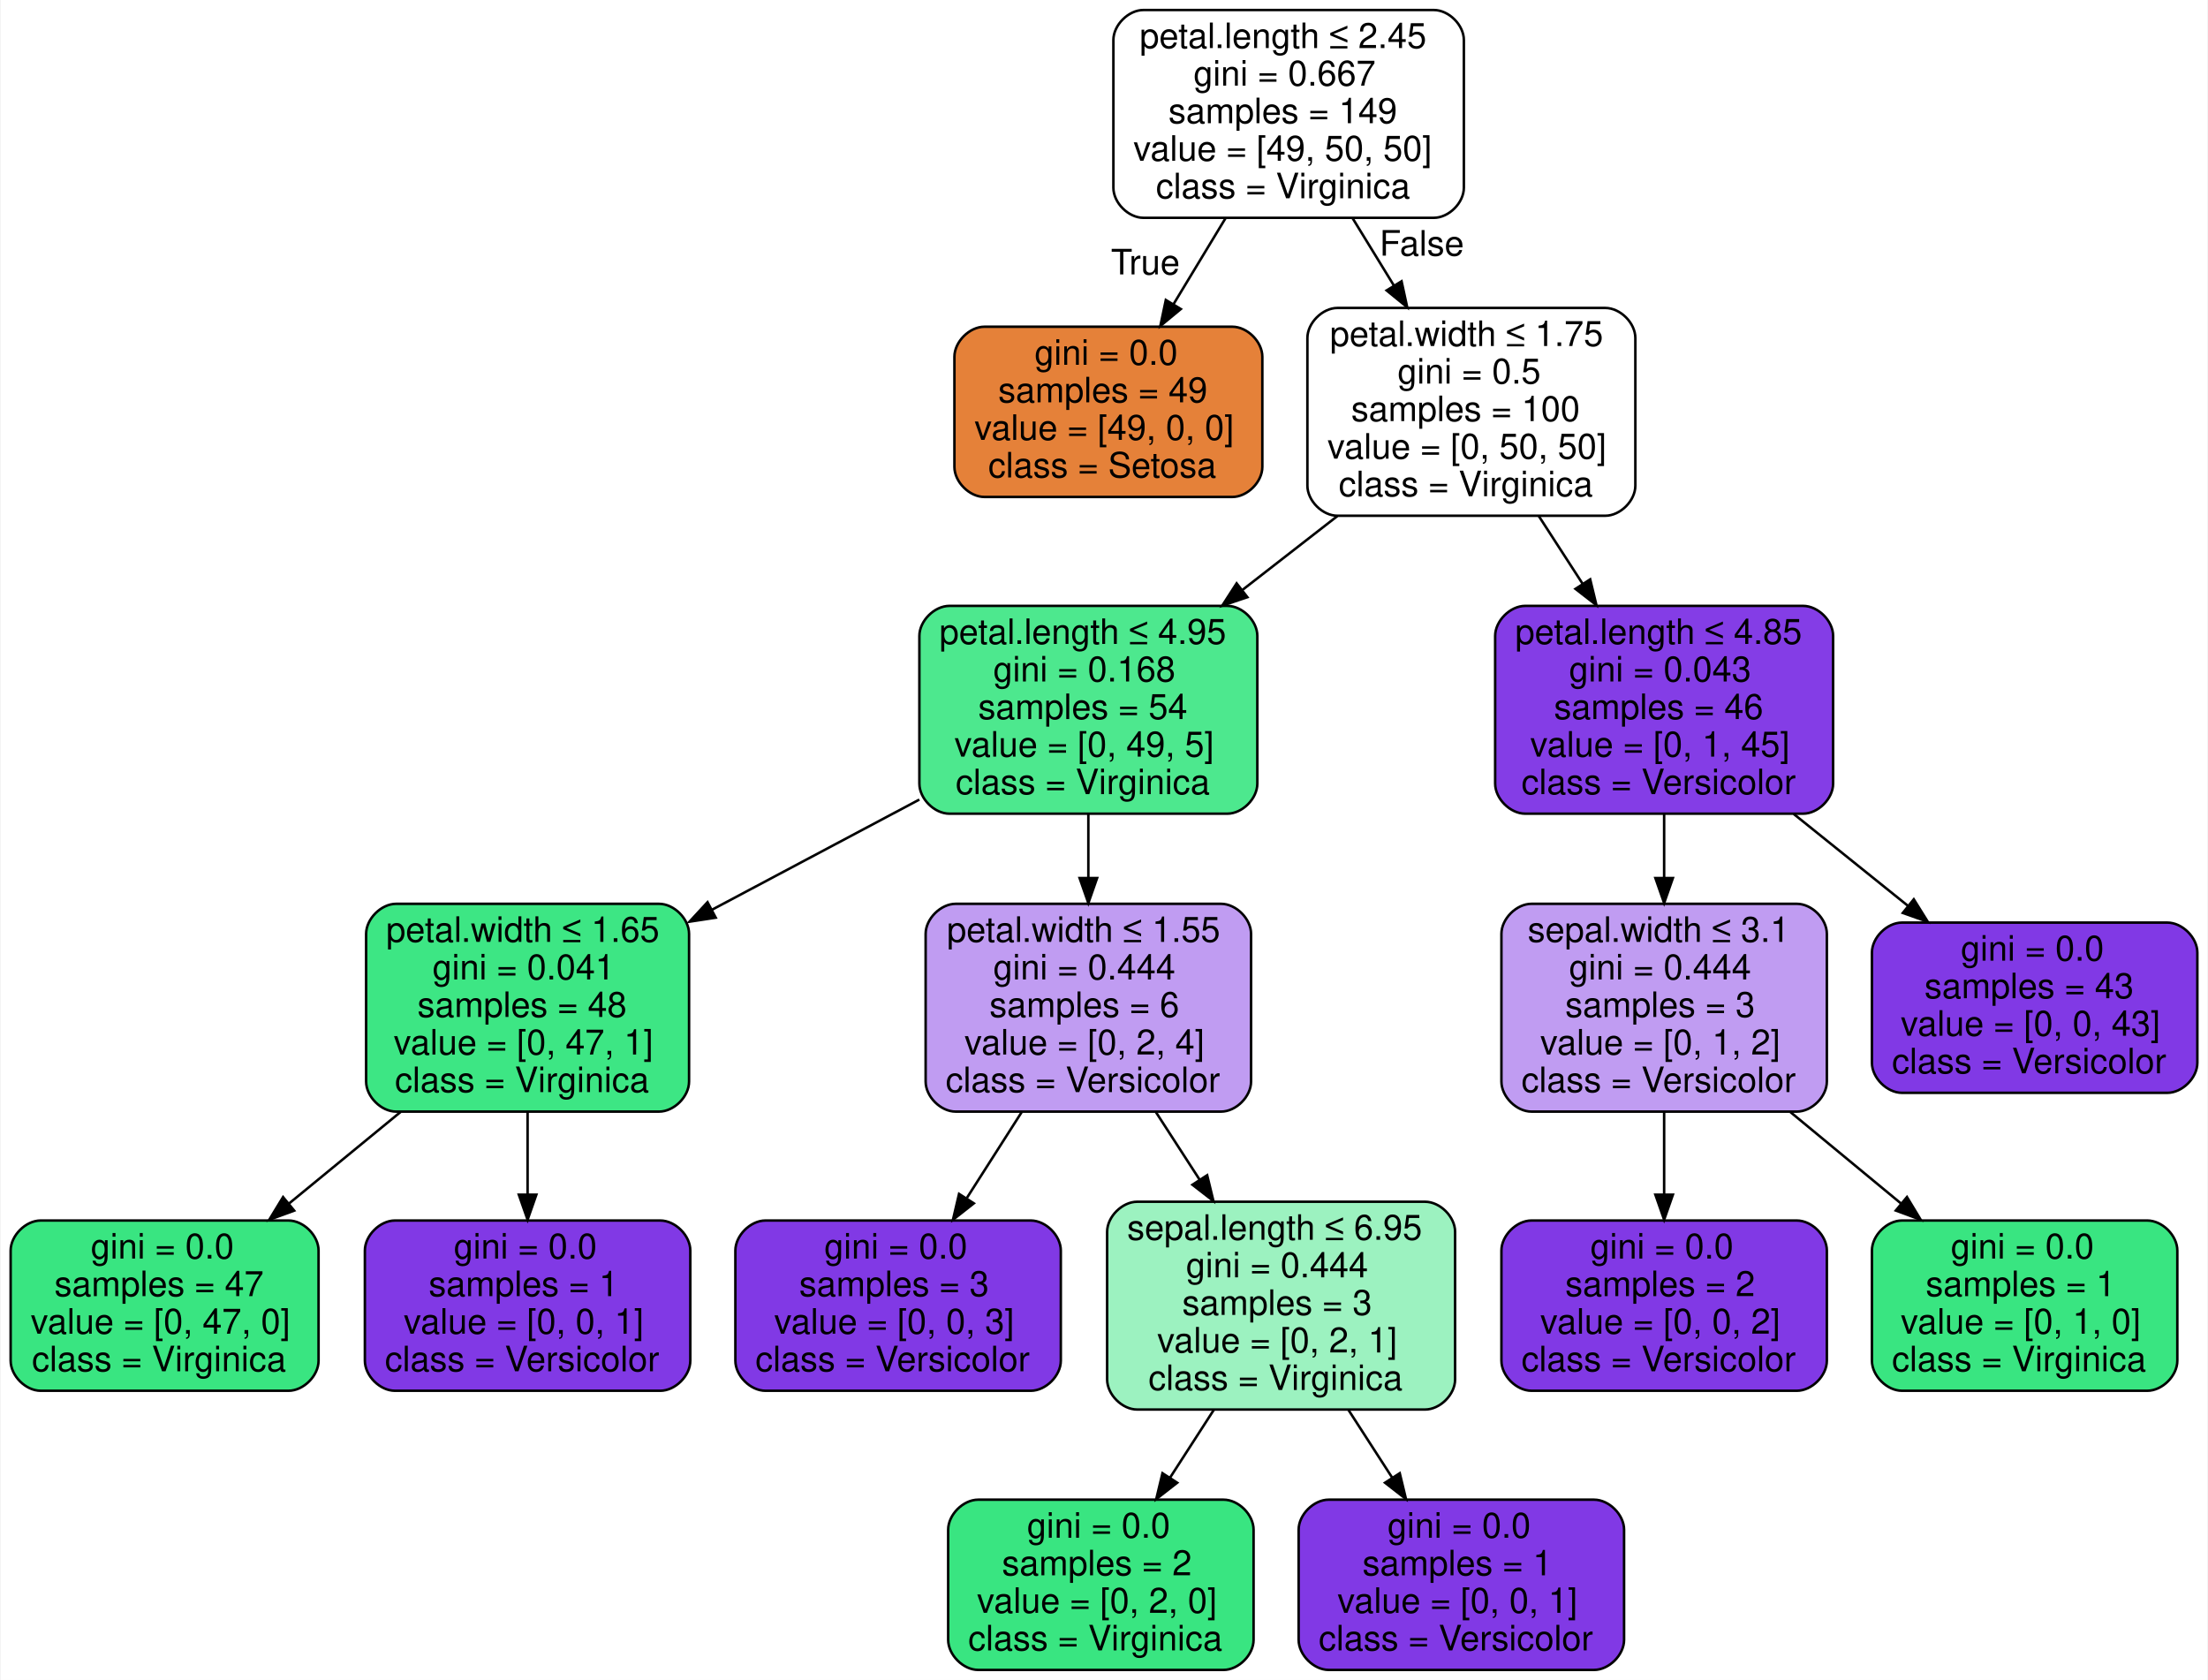
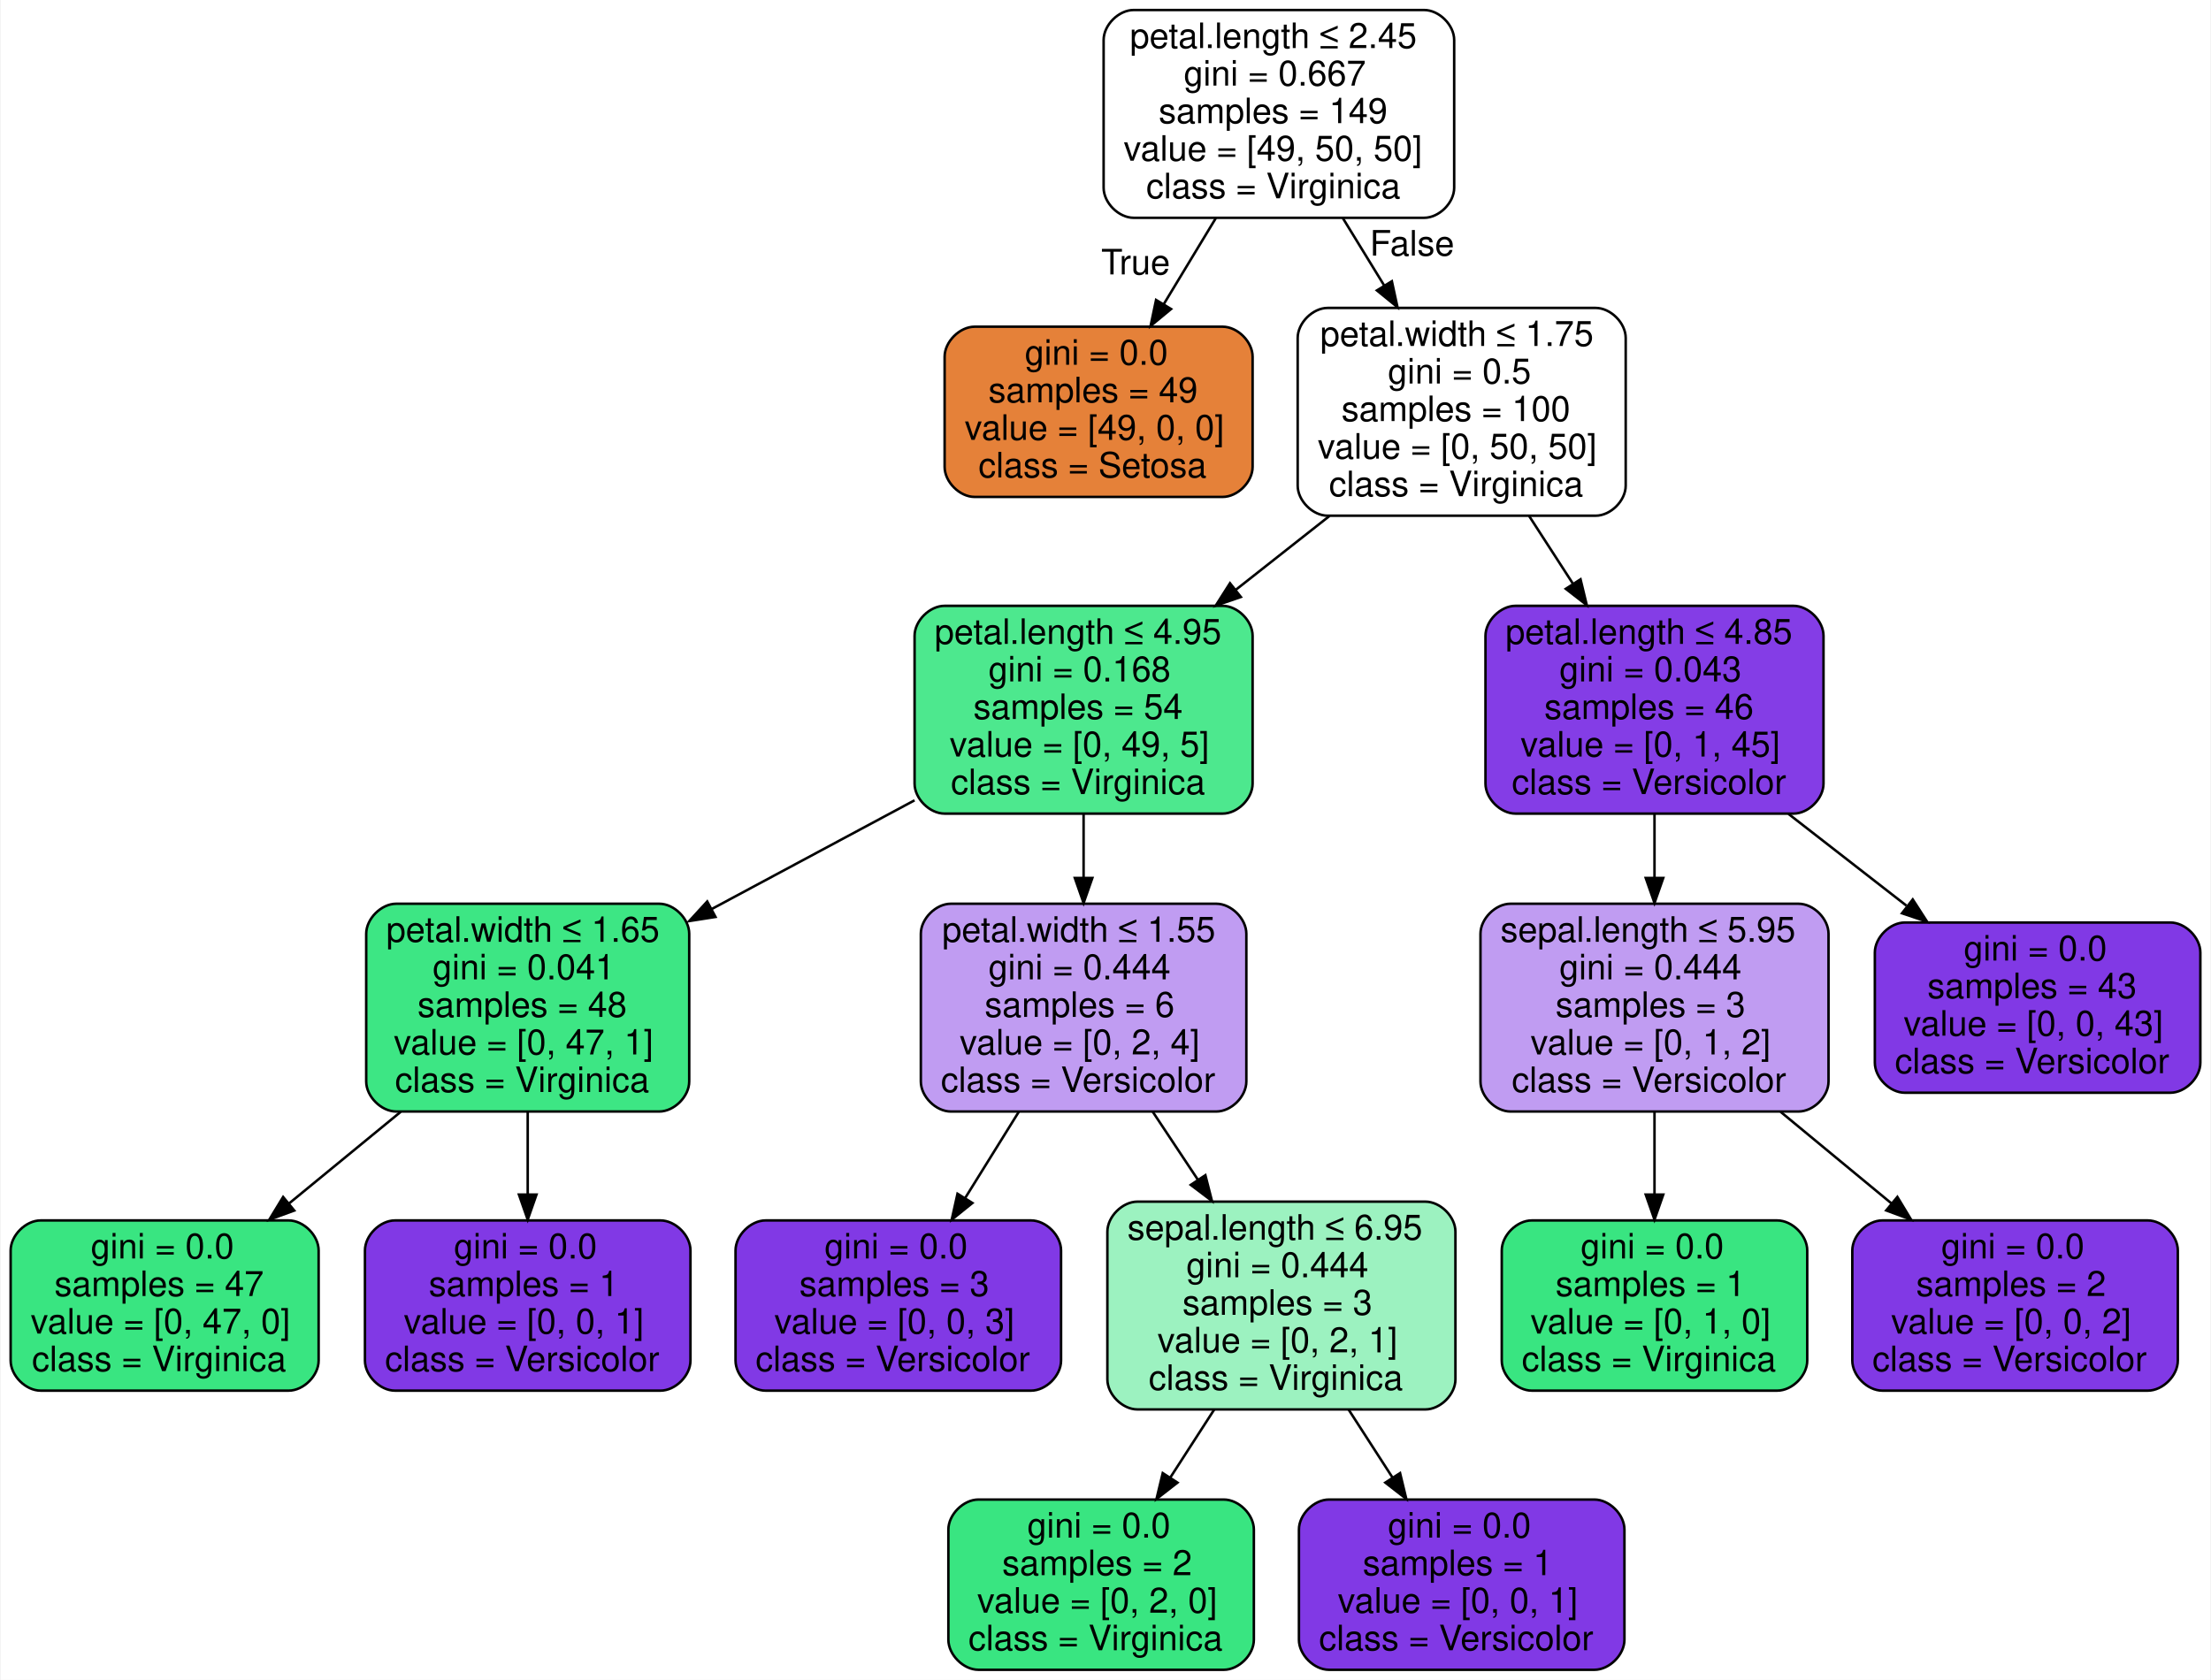
- <svg xmlns="http://www.w3.org/2000/svg" width="882pt" height="671pt" viewBox="0.00 0.00 881.50 671.00">
+ <svg xmlns="http://www.w3.org/2000/svg" width="883pt" height="671pt" viewBox="0.00 0.00 882.50 671.00">
  <g id="graph0" class="graph" transform="scale(1 1) rotate(0) translate(4 667)">
-     <polygon fill="#ffffff" stroke="transparent" points="-4,4 -4,-667 877.5,-667 877.5,4 -4,4" />
+     <polygon fill="#ffffff" stroke="transparent" points="-4,4 -4,-667 878.5,-667 878.5,4 -4,4" />
    <g id="node1" class="node">
-       <path fill="#ffffff" stroke="#000000" d="M568.5,-663C568.5,-663 452.5,-663 452.5,-663 446.5,-663 440.5,-657 440.5,-651 440.5,-651 440.5,-592 440.5,-592 440.5,-586 446.5,-580 452.5,-580 452.5,-580 568.5,-580 568.5,-580 574.5,-580 580.5,-586 580.5,-592 580.5,-592 580.5,-651 580.5,-651 580.5,-657 574.5,-663 568.5,-663" />
-       <text text-anchor="start" x="451" y="-647.8" font-family="Helvetica,sans-Serif" font-size="14.00" fill="#000000">petal.length ≤ 2.45</text>
-       <text text-anchor="start" x="472.5" y="-632.8" font-family="Helvetica,sans-Serif" font-size="14.00" fill="#000000">gini = 0.667</text>
-       <text text-anchor="start" x="462.5" y="-617.8" font-family="Helvetica,sans-Serif" font-size="14.00" fill="#000000">samples = 149</text>
-       <text text-anchor="start" x="448.5" y="-602.8" font-family="Helvetica,sans-Serif" font-size="14.00" fill="#000000">value = [49, 50, 50]</text>
-       <text text-anchor="start" x="457.5" y="-587.8" font-family="Helvetica,sans-Serif" font-size="14.00" fill="#000000">class = Virginica</text>
+       <path fill="#ffffff" stroke="#000000" d="M564.5,-663C564.5,-663 448.5,-663 448.5,-663 442.5,-663 436.5,-657 436.5,-651 436.5,-651 436.5,-592 436.5,-592 436.5,-586 442.5,-580 448.5,-580 448.5,-580 564.5,-580 564.5,-580 570.5,-580 576.5,-586 576.5,-592 576.5,-592 576.5,-651 576.5,-651 576.5,-657 570.5,-663 564.5,-663" />
+       <text text-anchor="start" x="447" y="-647.8" font-family="Helvetica,sans-Serif" font-size="14.00" fill="#000000">petal.length ≤ 2.45</text>
+       <text text-anchor="start" x="468.5" y="-632.8" font-family="Helvetica,sans-Serif" font-size="14.00" fill="#000000">gini = 0.667</text>
+       <text text-anchor="start" x="458.5" y="-617.8" font-family="Helvetica,sans-Serif" font-size="14.00" fill="#000000">samples = 149</text>
+       <text text-anchor="start" x="444.5" y="-602.8" font-family="Helvetica,sans-Serif" font-size="14.00" fill="#000000">value = [49, 50, 50]</text>
+       <text text-anchor="start" x="453.5" y="-587.8" font-family="Helvetica,sans-Serif" font-size="14.00" fill="#000000">class = Virginica</text>
    </g>
    <g id="node2" class="node">
-       <path fill="#e58139" stroke="#000000" d="M488,-536.5C488,-536.5 389,-536.5 389,-536.5 383,-536.5 377,-530.5 377,-524.5 377,-524.5 377,-480.5 377,-480.5 377,-474.5 383,-468.5 389,-468.5 389,-468.5 488,-468.5 488,-468.5 494,-468.5 500,-474.5 500,-480.5 500,-480.5 500,-524.5 500,-524.5 500,-530.5 494,-536.5 488,-536.5" />
-       <text text-anchor="start" x="409" y="-521.3" font-family="Helvetica,sans-Serif" font-size="14.00" fill="#000000">gini = 0.0</text>
-       <text text-anchor="start" x="394.5" y="-506.3" font-family="Helvetica,sans-Serif" font-size="14.00" fill="#000000">samples = 49</text>
-       <text text-anchor="start" x="385" y="-491.3" font-family="Helvetica,sans-Serif" font-size="14.00" fill="#000000">value = [49, 0, 0]</text>
-       <text text-anchor="start" x="390.5" y="-476.3" font-family="Helvetica,sans-Serif" font-size="14.00" fill="#000000">class = Setosa</text>
+       <path fill="#e58139" stroke="#000000" d="M484,-536.5C484,-536.5 385,-536.5 385,-536.5 379,-536.5 373,-530.5 373,-524.5 373,-524.5 373,-480.5 373,-480.5 373,-474.5 379,-468.5 385,-468.5 385,-468.5 484,-468.5 484,-468.5 490,-468.5 496,-474.5 496,-480.5 496,-480.5 496,-524.5 496,-524.5 496,-530.5 490,-536.5 484,-536.5" />
+       <text text-anchor="start" x="405" y="-521.3" font-family="Helvetica,sans-Serif" font-size="14.00" fill="#000000">gini = 0.0</text>
+       <text text-anchor="start" x="390.5" y="-506.3" font-family="Helvetica,sans-Serif" font-size="14.00" fill="#000000">samples = 49</text>
+       <text text-anchor="start" x="381" y="-491.3" font-family="Helvetica,sans-Serif" font-size="14.00" fill="#000000">value = [49, 0, 0]</text>
+       <text text-anchor="start" x="386.5" y="-476.3" font-family="Helvetica,sans-Serif" font-size="14.00" fill="#000000">class = Setosa</text>
    </g>
    <g id="edge1" class="edge">
-       <path fill="none" stroke="#000000" d="M485.318,-579.88C478.598,-568.774 471.324,-556.751 464.559,-545.569" />
-       <polygon fill="#000000" stroke="#000000" points="467.433,-543.559 459.262,-536.815 461.444,-547.183 467.433,-543.559" />
-       <text text-anchor="middle" x="453.288" y="-557.391" font-family="Helvetica,sans-Serif" font-size="14.00" fill="#000000">True</text>
+       <path fill="none" stroke="#000000" d="M481.318,-579.88C474.598,-568.774 467.324,-556.751 460.559,-545.569" />
+       <polygon fill="#000000" stroke="#000000" points="463.433,-543.559 455.262,-536.815 457.444,-547.183 463.433,-543.559" />
+       <text text-anchor="middle" x="449.288" y="-557.391" font-family="Helvetica,sans-Serif" font-size="14.00" fill="#000000">True</text>
    </g>
    <g id="node3" class="node">
-       <path fill="#ffffff" stroke="#000000" d="M637,-544C637,-544 530,-544 530,-544 524,-544 518,-538 518,-532 518,-532 518,-473 518,-473 518,-467 524,-461 530,-461 530,-461 637,-461 637,-461 643,-461 649,-467 649,-473 649,-473 649,-532 649,-532 649,-538 643,-544 637,-544" />
-       <text text-anchor="start" x="527" y="-528.8" font-family="Helvetica,sans-Serif" font-size="14.00" fill="#000000">petal.width ≤ 1.75</text>
-       <text text-anchor="start" x="554" y="-513.8" font-family="Helvetica,sans-Serif" font-size="14.00" fill="#000000">gini = 0.5</text>
-       <text text-anchor="start" x="535.5" y="-498.8" font-family="Helvetica,sans-Serif" font-size="14.00" fill="#000000">samples = 100</text>
-       <text text-anchor="start" x="526" y="-483.8" font-family="Helvetica,sans-Serif" font-size="14.00" fill="#000000">value = [0, 50, 50]</text>
-       <text text-anchor="start" x="530.5" y="-468.8" font-family="Helvetica,sans-Serif" font-size="14.00" fill="#000000">class = Virginica</text>
+       <path fill="#ffffff" stroke="#000000" d="M633,-544C633,-544 526,-544 526,-544 520,-544 514,-538 514,-532 514,-532 514,-473 514,-473 514,-467 520,-461 526,-461 526,-461 633,-461 633,-461 639,-461 645,-467 645,-473 645,-473 645,-532 645,-532 645,-538 639,-544 633,-544" />
+       <text text-anchor="start" x="523" y="-528.8" font-family="Helvetica,sans-Serif" font-size="14.00" fill="#000000">petal.width ≤ 1.75</text>
+       <text text-anchor="start" x="550" y="-513.8" font-family="Helvetica,sans-Serif" font-size="14.00" fill="#000000">gini = 0.5</text>
+       <text text-anchor="start" x="531.5" y="-498.8" font-family="Helvetica,sans-Serif" font-size="14.00" fill="#000000">samples = 100</text>
+       <text text-anchor="start" x="522" y="-483.8" font-family="Helvetica,sans-Serif" font-size="14.00" fill="#000000">value = [0, 50, 50]</text>
+       <text text-anchor="start" x="526.5" y="-468.8" font-family="Helvetica,sans-Serif" font-size="14.00" fill="#000000">class = Virginica</text>
    </g>
    <g id="edge2" class="edge">
-       <path fill="none" stroke="#000000" d="M536.032,-579.88C541.391,-571.143 547.098,-561.84 552.628,-552.825" />
-       <polygon fill="#000000" stroke="#000000" points="555.614,-554.652 557.859,-544.298 549.647,-550.992 555.614,-554.652" />
-       <text text-anchor="middle" x="563.684" y="-564.91" font-family="Helvetica,sans-Serif" font-size="14.00" fill="#000000">False</text>
+       <path fill="none" stroke="#000000" d="M532.032,-579.88C537.391,-571.143 543.098,-561.84 548.628,-552.825" />
+       <polygon fill="#000000" stroke="#000000" points="551.614,-554.652 553.859,-544.298 545.647,-550.992 551.614,-554.652" />
+       <text text-anchor="middle" x="559.684" y="-564.91" font-family="Helvetica,sans-Serif" font-size="14.00" fill="#000000">False</text>
    </g>
    <g id="node4" class="node">
-       <path fill="#4de88e" stroke="#000000" d="M486,-425C486,-425 375,-425 375,-425 369,-425 363,-419 363,-413 363,-413 363,-354 363,-354 363,-348 369,-342 375,-342 375,-342 486,-342 486,-342 492,-342 498,-348 498,-354 498,-354 498,-413 498,-413 498,-419 492,-425 486,-425" />
-       <text text-anchor="start" x="371" y="-409.8" font-family="Helvetica,sans-Serif" font-size="14.00" fill="#000000">petal.length ≤ 4.95</text>
-       <text text-anchor="start" x="392.5" y="-394.8" font-family="Helvetica,sans-Serif" font-size="14.00" fill="#000000">gini = 0.168</text>
-       <text text-anchor="start" x="386.5" y="-379.8" font-family="Helvetica,sans-Serif" font-size="14.00" fill="#000000">samples = 54</text>
-       <text text-anchor="start" x="377" y="-364.8" font-family="Helvetica,sans-Serif" font-size="14.00" fill="#000000">value = [0, 49, 5]</text>
-       <text text-anchor="start" x="377.5" y="-349.8" font-family="Helvetica,sans-Serif" font-size="14.00" fill="#000000">class = Virginica</text>
+       <path fill="#4de88e" stroke="#000000" d="M484,-425C484,-425 373,-425 373,-425 367,-425 361,-419 361,-413 361,-413 361,-354 361,-354 361,-348 367,-342 373,-342 373,-342 484,-342 484,-342 490,-342 496,-348 496,-354 496,-354 496,-413 496,-413 496,-419 490,-425 484,-425" />
+       <text text-anchor="start" x="369" y="-409.8" font-family="Helvetica,sans-Serif" font-size="14.00" fill="#000000">petal.length ≤ 4.95</text>
+       <text text-anchor="start" x="390.5" y="-394.8" font-family="Helvetica,sans-Serif" font-size="14.00" fill="#000000">gini = 0.168</text>
+       <text text-anchor="start" x="384.5" y="-379.8" font-family="Helvetica,sans-Serif" font-size="14.00" fill="#000000">samples = 54</text>
+       <text text-anchor="start" x="375" y="-364.8" font-family="Helvetica,sans-Serif" font-size="14.00" fill="#000000">value = [0, 49, 5]</text>
+       <text text-anchor="start" x="375.5" y="-349.8" font-family="Helvetica,sans-Serif" font-size="14.00" fill="#000000">class = Virginica</text>
    </g>
    <g id="edge3" class="edge">
-       <path fill="none" stroke="#000000" d="M529.988,-460.88C517.759,-451.368 504.666,-441.184 492.127,-431.432" />
-       <polygon fill="#000000" stroke="#000000" points="494.024,-428.474 483.982,-425.097 489.726,-433.999 494.024,-428.474" />
+       <path fill="none" stroke="#000000" d="M526.688,-460.88C514.618,-451.368 501.696,-441.184 489.321,-431.432" />
+       <polygon fill="#000000" stroke="#000000" points="491.303,-428.538 481.283,-425.097 486.97,-434.036 491.303,-428.538" />
    </g>
    <g id="node13" class="node">
-       <path fill="#843de6" stroke="#000000" d="M716,-425C716,-425 605,-425 605,-425 599,-425 593,-419 593,-413 593,-413 593,-354 593,-354 593,-348 599,-342 605,-342 605,-342 716,-342 716,-342 722,-342 728,-348 728,-354 728,-354 728,-413 728,-413 728,-419 722,-425 716,-425" />
-       <text text-anchor="start" x="601" y="-409.8" font-family="Helvetica,sans-Serif" font-size="14.00" fill="#000000">petal.length ≤ 4.85</text>
-       <text text-anchor="start" x="622.5" y="-394.8" font-family="Helvetica,sans-Serif" font-size="14.00" fill="#000000">gini = 0.043</text>
-       <text text-anchor="start" x="616.5" y="-379.8" font-family="Helvetica,sans-Serif" font-size="14.00" fill="#000000">samples = 46</text>
-       <text text-anchor="start" x="607" y="-364.8" font-family="Helvetica,sans-Serif" font-size="14.00" fill="#000000">value = [0, 1, 45]</text>
-       <text text-anchor="start" x="603.5" y="-349.8" font-family="Helvetica,sans-Serif" font-size="14.00" fill="#000000">class = Versicolor</text>
+       <path fill="#843de6" stroke="#000000" d="M712,-425C712,-425 601,-425 601,-425 595,-425 589,-419 589,-413 589,-413 589,-354 589,-354 589,-348 595,-342 601,-342 601,-342 712,-342 712,-342 718,-342 724,-348 724,-354 724,-354 724,-413 724,-413 724,-419 718,-425 712,-425" />
+       <text text-anchor="start" x="597" y="-409.8" font-family="Helvetica,sans-Serif" font-size="14.00" fill="#000000">petal.length ≤ 4.85</text>
+       <text text-anchor="start" x="618.5" y="-394.8" font-family="Helvetica,sans-Serif" font-size="14.00" fill="#000000">gini = 0.043</text>
+       <text text-anchor="start" x="612.5" y="-379.8" font-family="Helvetica,sans-Serif" font-size="14.00" fill="#000000">samples = 46</text>
+       <text text-anchor="start" x="603" y="-364.8" font-family="Helvetica,sans-Serif" font-size="14.00" fill="#000000">value = [0, 1, 45]</text>
+       <text text-anchor="start" x="599.5" y="-349.8" font-family="Helvetica,sans-Serif" font-size="14.00" fill="#000000">class = Versicolor</text>
    </g>
    <g id="edge12" class="edge">
-       <path fill="none" stroke="#000000" d="M610.431,-460.88C616.084,-452.143 622.103,-442.84 627.937,-433.825" />
-       <polygon fill="#000000" stroke="#000000" points="630.96,-435.595 633.454,-425.298 625.083,-431.792 630.96,-435.595" />
+       <path fill="none" stroke="#000000" d="M606.431,-460.88C612.084,-452.143 618.103,-442.84 623.937,-433.825" />
+       <polygon fill="#000000" stroke="#000000" points="626.96,-435.595 629.454,-425.298 621.083,-431.792 626.96,-435.595" />
    </g>
    <g id="node5" class="node">
      <path fill="#3de684" stroke="#000000" d="M259,-306C259,-306 154,-306 154,-306 148,-306 142,-300 142,-294 142,-294 142,-235 142,-235 142,-229 148,-223 154,-223 154,-223 259,-223 259,-223 265,-223 271,-229 271,-235 271,-235 271,-294 271,-294 271,-300 265,-306 259,-306" />
      <text text-anchor="start" x="150" y="-290.8" font-family="Helvetica,sans-Serif" font-size="14.00" fill="#000000">petal.width ≤ 1.65</text>
      <text text-anchor="start" x="168.5" y="-275.8" font-family="Helvetica,sans-Serif" font-size="14.00" fill="#000000">gini = 0.041</text>
      <text text-anchor="start" x="162.5" y="-260.8" font-family="Helvetica,sans-Serif" font-size="14.00" fill="#000000">samples = 48</text>
      <text text-anchor="start" x="153" y="-245.8" font-family="Helvetica,sans-Serif" font-size="14.00" fill="#000000">value = [0, 47, 1]</text>
      <text text-anchor="start" x="153.5" y="-230.8" font-family="Helvetica,sans-Serif" font-size="14.00" fill="#000000">class = Virginica</text>
    </g>
    <g id="edge4" class="edge">
-       <path fill="none" stroke="#000000" d="M362.989,-347.635C336.833,-333.739 306.811,-317.79 280.103,-303.602" />
-       <polygon fill="#000000" stroke="#000000" points="281.656,-300.464 271.183,-298.863 278.372,-306.646 281.656,-300.464" />
+       <path fill="none" stroke="#000000" d="M360.988,-347.311C335.428,-333.61 306.212,-317.949 280.117,-303.962" />
+       <polygon fill="#000000" stroke="#000000" points="281.496,-300.729 271.029,-299.09 278.188,-306.899 281.496,-300.729" />
    </g>
    <g id="node8" class="node">
-       <path fill="#c09cf2" stroke="#000000" d="M483.5,-306C483.5,-306 377.5,-306 377.5,-306 371.5,-306 365.5,-300 365.5,-294 365.5,-294 365.5,-235 365.5,-235 365.5,-229 371.5,-223 377.5,-223 377.5,-223 483.5,-223 483.5,-223 489.5,-223 495.5,-229 495.5,-235 495.5,-235 495.5,-294 495.5,-294 495.5,-300 489.5,-306 483.5,-306" />
-       <text text-anchor="start" x="374" y="-290.8" font-family="Helvetica,sans-Serif" font-size="14.00" fill="#000000">petal.width ≤ 1.55</text>
-       <text text-anchor="start" x="392.5" y="-275.8" font-family="Helvetica,sans-Serif" font-size="14.00" fill="#000000">gini = 0.444</text>
-       <text text-anchor="start" x="391" y="-260.8" font-family="Helvetica,sans-Serif" font-size="14.00" fill="#000000">samples = 6</text>
-       <text text-anchor="start" x="381" y="-245.8" font-family="Helvetica,sans-Serif" font-size="14.00" fill="#000000">value = [0, 2, 4]</text>
-       <text text-anchor="start" x="373.5" y="-230.8" font-family="Helvetica,sans-Serif" font-size="14.00" fill="#000000">class = Versicolor</text>
+       <path fill="#c09cf2" stroke="#000000" d="M481.5,-306C481.5,-306 375.5,-306 375.5,-306 369.5,-306 363.5,-300 363.5,-294 363.5,-294 363.5,-235 363.5,-235 363.5,-229 369.5,-223 375.5,-223 375.5,-223 481.5,-223 481.5,-223 487.5,-223 493.5,-229 493.5,-235 493.5,-235 493.5,-294 493.5,-294 493.5,-300 487.5,-306 481.5,-306" />
+       <text text-anchor="start" x="372" y="-290.8" font-family="Helvetica,sans-Serif" font-size="14.00" fill="#000000">petal.width ≤ 1.55</text>
+       <text text-anchor="start" x="390.5" y="-275.8" font-family="Helvetica,sans-Serif" font-size="14.00" fill="#000000">gini = 0.444</text>
+       <text text-anchor="start" x="389" y="-260.8" font-family="Helvetica,sans-Serif" font-size="14.00" fill="#000000">samples = 6</text>
+       <text text-anchor="start" x="379" y="-245.8" font-family="Helvetica,sans-Serif" font-size="14.00" fill="#000000">value = [0, 2, 4]</text>
+       <text text-anchor="start" x="371.5" y="-230.8" font-family="Helvetica,sans-Serif" font-size="14.00" fill="#000000">class = Versicolor</text>
    </g>
    <g id="edge7" class="edge">
-       <path fill="none" stroke="#000000" d="M430.5,-341.88C430.5,-333.684 430.5,-324.989 430.5,-316.501" />
-       <polygon fill="#000000" stroke="#000000" points="434,-316.298 430.5,-306.298 427,-316.298 434,-316.298" />
+       <path fill="none" stroke="#000000" d="M428.5,-341.88C428.5,-333.684 428.5,-324.989 428.5,-316.501" />
+       <polygon fill="#000000" stroke="#000000" points="432,-316.298 428.5,-306.298 425,-316.298 432,-316.298" />
    </g>
    <g id="node6" class="node">
      <path fill="#39e581" stroke="#000000" d="M111,-179.5C111,-179.5 12,-179.5 12,-179.5 6,-179.5 0,-173.5 0,-167.5 0,-167.5 0,-123.5 0,-123.5 0,-117.5 6,-111.5 12,-111.5 12,-111.5 111,-111.5 111,-111.5 117,-111.5 123,-117.5 123,-123.5 123,-123.5 123,-167.5 123,-167.5 123,-173.5 117,-179.5 111,-179.5" />
      <text text-anchor="start" x="32" y="-164.3" font-family="Helvetica,sans-Serif" font-size="14.00" fill="#000000">gini = 0.0</text>
      <text text-anchor="start" x="17.5" y="-149.3" font-family="Helvetica,sans-Serif" font-size="14.00" fill="#000000">samples = 47</text>
      <text text-anchor="start" x="8" y="-134.3" font-family="Helvetica,sans-Serif" font-size="14.00" fill="#000000">value = [0, 47, 0]</text>
      <text text-anchor="start" x="8.5" y="-119.3" font-family="Helvetica,sans-Serif" font-size="14.00" fill="#000000">class = Virginica</text>
    </g>
    <g id="edge5" class="edge">
      <path fill="none" stroke="#000000" d="M155.786,-222.88C141.316,-211.004 125.569,-198.08 111.162,-186.257" />
      <polygon fill="#000000" stroke="#000000" points="113.263,-183.453 103.312,-179.815 108.822,-188.864 113.263,-183.453" />
    </g>
    <g id="node7" class="node">
      <path fill="#8139e5" stroke="#000000" d="M259.5,-179.5C259.5,-179.5 153.5,-179.5 153.5,-179.5 147.5,-179.5 141.5,-173.5 141.5,-167.5 141.5,-167.5 141.5,-123.5 141.5,-123.5 141.5,-117.5 147.5,-111.5 153.5,-111.5 153.5,-111.5 259.5,-111.5 259.5,-111.5 265.5,-111.5 271.5,-117.5 271.5,-123.5 271.5,-123.5 271.5,-167.5 271.5,-167.5 271.5,-173.5 265.5,-179.5 259.5,-179.5" />
      <text text-anchor="start" x="177" y="-164.3" font-family="Helvetica,sans-Serif" font-size="14.00" fill="#000000">gini = 0.0</text>
      <text text-anchor="start" x="167" y="-149.3" font-family="Helvetica,sans-Serif" font-size="14.00" fill="#000000">samples = 1</text>
      <text text-anchor="start" x="157" y="-134.3" font-family="Helvetica,sans-Serif" font-size="14.00" fill="#000000">value = [0, 0, 1]</text>
      <text text-anchor="start" x="149.5" y="-119.3" font-family="Helvetica,sans-Serif" font-size="14.00" fill="#000000">class = Versicolor</text>
    </g>
    <g id="edge6" class="edge">
      <path fill="none" stroke="#000000" d="M206.5,-222.88C206.5,-212.213 206.5,-200.702 206.5,-189.901" />
      <polygon fill="#000000" stroke="#000000" points="210,-189.815 206.5,-179.815 203,-189.815 210,-189.815" />
    </g>
    <g id="node9" class="node">
      <path fill="#8139e5" stroke="#000000" d="M407.5,-179.5C407.5,-179.5 301.5,-179.5 301.5,-179.5 295.5,-179.5 289.5,-173.5 289.5,-167.5 289.5,-167.5 289.5,-123.5 289.5,-123.5 289.5,-117.5 295.5,-111.5 301.5,-111.5 301.5,-111.5 407.5,-111.5 407.5,-111.5 413.5,-111.5 419.5,-117.5 419.5,-123.5 419.5,-123.5 419.5,-167.5 419.5,-167.5 419.5,-173.5 413.5,-179.5 407.5,-179.5" />
      <text text-anchor="start" x="325" y="-164.3" font-family="Helvetica,sans-Serif" font-size="14.00" fill="#000000">gini = 0.0</text>
      <text text-anchor="start" x="315" y="-149.3" font-family="Helvetica,sans-Serif" font-size="14.00" fill="#000000">samples = 3</text>
      <text text-anchor="start" x="305" y="-134.3" font-family="Helvetica,sans-Serif" font-size="14.00" fill="#000000">value = [0, 0, 3]</text>
      <text text-anchor="start" x="297.5" y="-119.3" font-family="Helvetica,sans-Serif" font-size="14.00" fill="#000000">class = Versicolor</text>
    </g>
    <g id="edge8" class="edge">
-       <path fill="none" stroke="#000000" d="M403.919,-222.88C396.826,-211.774 389.148,-199.751 382.006,-188.569" />
-       <polygon fill="#000000" stroke="#000000" points="384.748,-186.359 376.415,-179.815 378.848,-190.127 384.748,-186.359" />
+       <path fill="none" stroke="#000000" d="M402.618,-222.88C395.712,-211.774 388.236,-199.751 381.283,-188.569" />
+       <polygon fill="#000000" stroke="#000000" points="384.092,-186.459 375.839,-179.815 378.147,-190.155 384.092,-186.459" />
    </g>
    <g id="node10" class="node">
      <path fill="#9cf2c0" stroke="#000000" d="M565,-187C565,-187 450,-187 450,-187 444,-187 438,-181 438,-175 438,-175 438,-116 438,-116 438,-110 444,-104 450,-104 450,-104 565,-104 565,-104 571,-104 577,-110 577,-116 577,-116 577,-175 577,-175 577,-181 571,-187 565,-187" />
      <text text-anchor="start" x="446" y="-171.8" font-family="Helvetica,sans-Serif" font-size="14.00" fill="#000000">sepal.length ≤ 6.95</text>
      <text text-anchor="start" x="469.5" y="-156.8" font-family="Helvetica,sans-Serif" font-size="14.00" fill="#000000">gini = 0.444</text>
      <text text-anchor="start" x="468" y="-141.8" font-family="Helvetica,sans-Serif" font-size="14.00" fill="#000000">samples = 3</text>
      <text text-anchor="start" x="458" y="-126.8" font-family="Helvetica,sans-Serif" font-size="14.00" fill="#000000">value = [0, 2, 1]</text>
      <text text-anchor="start" x="454.5" y="-111.8" font-family="Helvetica,sans-Serif" font-size="14.00" fill="#000000">class = Virginica</text>
    </g>
    <g id="edge9" class="edge">
-       <path fill="none" stroke="#000000" d="M457.431,-222.88C463.084,-214.143 469.103,-204.84 474.937,-195.825" />
-       <polygon fill="#000000" stroke="#000000" points="477.96,-197.595 480.454,-187.298 472.083,-193.792 477.96,-197.595" />
+       <path fill="none" stroke="#000000" d="M456.13,-222.88C461.93,-214.143 468.106,-204.84 474.091,-195.825" />
+       <polygon fill="#000000" stroke="#000000" points="477.137,-197.565 479.752,-187.298 471.305,-193.694 477.137,-197.565" />
    </g>
    <g id="node11" class="node">
      <path fill="#39e581" stroke="#000000" d="M484.5,-68C484.5,-68 386.5,-68 386.5,-68 380.5,-68 374.5,-62 374.5,-56 374.5,-56 374.5,-12 374.5,-12 374.5,-6 380.5,0 386.5,0 386.5,0 484.5,0 484.5,0 490.5,0 496.5,-6 496.5,-12 496.5,-12 496.5,-56 496.5,-56 496.5,-62 490.5,-68 484.5,-68" />
      <text text-anchor="start" x="406" y="-52.8" font-family="Helvetica,sans-Serif" font-size="14.00" fill="#000000">gini = 0.0</text>
      <text text-anchor="start" x="396" y="-37.8" font-family="Helvetica,sans-Serif" font-size="14.00" fill="#000000">samples = 2</text>
      <text text-anchor="start" x="386" y="-22.8" font-family="Helvetica,sans-Serif" font-size="14.00" fill="#000000">value = [0, 2, 0]</text>
      <text text-anchor="start" x="382.5" y="-7.8" font-family="Helvetica,sans-Serif" font-size="14.00" fill="#000000">class = Virginica</text>
    </g>
    <g id="edge10" class="edge">
      <path fill="none" stroke="#000000" d="M480.69,-103.981C474.933,-95.067 468.84,-85.631 463.056,-76.673" />
      <polygon fill="#000000" stroke="#000000" points="465.99,-74.766 457.625,-68.264 460.11,-78.563 465.99,-74.766" />
    </g>
    <g id="node12" class="node">
      <path fill="#8139e5" stroke="#000000" d="M632.5,-68C632.5,-68 526.5,-68 526.5,-68 520.5,-68 514.5,-62 514.5,-56 514.5,-56 514.5,-12 514.5,-12 514.5,-6 520.5,0 526.5,0 526.5,0 632.5,0 632.5,0 638.5,0 644.5,-6 644.5,-12 644.5,-12 644.5,-56 644.5,-56 644.5,-62 638.5,-68 632.5,-68" />
      <text text-anchor="start" x="550" y="-52.8" font-family="Helvetica,sans-Serif" font-size="14.00" fill="#000000">gini = 0.0</text>
      <text text-anchor="start" x="540" y="-37.8" font-family="Helvetica,sans-Serif" font-size="14.00" fill="#000000">samples = 1</text>
      <text text-anchor="start" x="530" y="-22.8" font-family="Helvetica,sans-Serif" font-size="14.00" fill="#000000">value = [0, 0, 1]</text>
      <text text-anchor="start" x="522.5" y="-7.8" font-family="Helvetica,sans-Serif" font-size="14.00" fill="#000000">class = Versicolor</text>
    </g>
    <g id="edge11" class="edge">
      <path fill="none" stroke="#000000" d="M534.31,-103.981C540.067,-95.067 546.16,-85.631 551.944,-76.673" />
      <polygon fill="#000000" stroke="#000000" points="554.89,-78.563 557.375,-68.264 549.01,-74.766 554.89,-78.563" />
    </g>
    <g id="node14" class="node">
-       <path fill="#c09cf2" stroke="#000000" d="M713.5,-306C713.5,-306 607.5,-306 607.5,-306 601.5,-306 595.5,-300 595.5,-294 595.5,-294 595.5,-235 595.5,-235 595.5,-229 601.5,-223 607.5,-223 607.5,-223 713.5,-223 713.5,-223 719.5,-223 725.5,-229 725.5,-235 725.5,-235 725.5,-294 725.5,-294 725.5,-300 719.5,-306 713.5,-306" />
-       <text text-anchor="start" x="606" y="-290.8" font-family="Helvetica,sans-Serif" font-size="14.00" fill="#000000">sepal.width ≤ 3.1</text>
-       <text text-anchor="start" x="622.5" y="-275.8" font-family="Helvetica,sans-Serif" font-size="14.00" fill="#000000">gini = 0.444</text>
-       <text text-anchor="start" x="621" y="-260.8" font-family="Helvetica,sans-Serif" font-size="14.00" fill="#000000">samples = 3</text>
-       <text text-anchor="start" x="611" y="-245.8" font-family="Helvetica,sans-Serif" font-size="14.00" fill="#000000">value = [0, 1, 2]</text>
-       <text text-anchor="start" x="603.5" y="-230.8" font-family="Helvetica,sans-Serif" font-size="14.00" fill="#000000">class = Versicolor</text>
+       <path fill="#c09cf2" stroke="#000000" d="M714,-306C714,-306 599,-306 599,-306 593,-306 587,-300 587,-294 587,-294 587,-235 587,-235 587,-229 593,-223 599,-223 599,-223 714,-223 714,-223 720,-223 726,-229 726,-235 726,-235 726,-294 726,-294 726,-300 720,-306 714,-306" />
+       <text text-anchor="start" x="595" y="-290.8" font-family="Helvetica,sans-Serif" font-size="14.00" fill="#000000">sepal.length ≤ 5.95</text>
+       <text text-anchor="start" x="618.5" y="-275.8" font-family="Helvetica,sans-Serif" font-size="14.00" fill="#000000">gini = 0.444</text>
+       <text text-anchor="start" x="617" y="-260.8" font-family="Helvetica,sans-Serif" font-size="14.00" fill="#000000">samples = 3</text>
+       <text text-anchor="start" x="607" y="-245.8" font-family="Helvetica,sans-Serif" font-size="14.00" fill="#000000">value = [0, 1, 2]</text>
+       <text text-anchor="start" x="599.5" y="-230.8" font-family="Helvetica,sans-Serif" font-size="14.00" fill="#000000">class = Versicolor</text>
    </g>
    <g id="edge13" class="edge">
-       <path fill="none" stroke="#000000" d="M660.5,-341.88C660.5,-333.684 660.5,-324.989 660.5,-316.501" />
-       <polygon fill="#000000" stroke="#000000" points="664,-316.298 660.5,-306.298 657,-316.298 664,-316.298" />
+       <path fill="none" stroke="#000000" d="M656.5,-341.88C656.5,-333.684 656.5,-324.989 656.5,-316.501" />
+       <polygon fill="#000000" stroke="#000000" points="660,-316.298 656.5,-306.298 653,-316.298 660,-316.298" />
    </g>
    <g id="node17" class="node">
-       <path fill="#8139e5" stroke="#000000" d="M861.5,-298.5C861.5,-298.5 755.5,-298.5 755.5,-298.5 749.5,-298.5 743.5,-292.5 743.5,-286.5 743.5,-286.5 743.5,-242.5 743.5,-242.5 743.5,-236.5 749.5,-230.5 755.5,-230.5 755.5,-230.5 861.5,-230.5 861.5,-230.5 867.5,-230.5 873.5,-236.5 873.5,-242.5 873.5,-242.5 873.5,-286.5 873.5,-286.5 873.5,-292.5 867.5,-298.5 861.5,-298.5" />
-       <text text-anchor="start" x="779" y="-283.3" font-family="Helvetica,sans-Serif" font-size="14.00" fill="#000000">gini = 0.0</text>
-       <text text-anchor="start" x="764.5" y="-268.3" font-family="Helvetica,sans-Serif" font-size="14.00" fill="#000000">samples = 43</text>
-       <text text-anchor="start" x="755" y="-253.3" font-family="Helvetica,sans-Serif" font-size="14.00" fill="#000000">value = [0, 0, 43]</text>
-       <text text-anchor="start" x="751.5" y="-238.3" font-family="Helvetica,sans-Serif" font-size="14.00" fill="#000000">class = Versicolor</text>
+       <path fill="#8139e5" stroke="#000000" d="M862.5,-298.5C862.5,-298.5 756.5,-298.5 756.5,-298.5 750.5,-298.5 744.5,-292.5 744.5,-286.5 744.5,-286.5 744.5,-242.5 744.5,-242.5 744.5,-236.5 750.5,-230.5 756.5,-230.5 756.5,-230.5 862.5,-230.5 862.5,-230.5 868.5,-230.5 874.5,-236.5 874.5,-242.5 874.5,-242.5 874.5,-286.5 874.5,-286.5 874.5,-292.5 868.5,-298.5 862.5,-298.5" />
+       <text text-anchor="start" x="780" y="-283.3" font-family="Helvetica,sans-Serif" font-size="14.00" fill="#000000">gini = 0.0</text>
+       <text text-anchor="start" x="765.5" y="-268.3" font-family="Helvetica,sans-Serif" font-size="14.00" fill="#000000">samples = 43</text>
+       <text text-anchor="start" x="756" y="-253.3" font-family="Helvetica,sans-Serif" font-size="14.00" fill="#000000">value = [0, 0, 43]</text>
+       <text text-anchor="start" x="752.5" y="-238.3" font-family="Helvetica,sans-Serif" font-size="14.00" fill="#000000">class = Versicolor</text>
    </g>
    <g id="edge16" class="edge">
-       <path fill="none" stroke="#000000" d="M712.263,-341.88C727.033,-330.004 743.106,-317.08 757.811,-305.257" />
-       <polygon fill="#000000" stroke="#000000" points="760.222,-307.809 765.823,-298.815 755.836,-302.353 760.222,-307.809" />
+       <path fill="none" stroke="#000000" d="M710.012,-341.88C725.281,-330.004 741.897,-317.08 757.098,-305.257" />
+       <polygon fill="#000000" stroke="#000000" points="759.636,-307.717 765.381,-298.815 755.338,-302.192 759.636,-307.717" />
    </g>
    <g id="node15" class="node">
-       <path fill="#8139e5" stroke="#000000" d="M713.5,-179.5C713.5,-179.5 607.5,-179.5 607.5,-179.5 601.5,-179.5 595.5,-173.5 595.5,-167.5 595.5,-167.5 595.5,-123.5 595.5,-123.5 595.5,-117.5 601.5,-111.5 607.5,-111.5 607.5,-111.5 713.5,-111.5 713.5,-111.5 719.5,-111.5 725.5,-117.5 725.5,-123.5 725.5,-123.5 725.5,-167.5 725.5,-167.5 725.5,-173.5 719.5,-179.5 713.5,-179.5" />
-       <text text-anchor="start" x="631" y="-164.3" font-family="Helvetica,sans-Serif" font-size="14.00" fill="#000000">gini = 0.0</text>
-       <text text-anchor="start" x="621" y="-149.3" font-family="Helvetica,sans-Serif" font-size="14.00" fill="#000000">samples = 2</text>
-       <text text-anchor="start" x="611" y="-134.3" font-family="Helvetica,sans-Serif" font-size="14.00" fill="#000000">value = [0, 0, 2]</text>
-       <text text-anchor="start" x="603.5" y="-119.3" font-family="Helvetica,sans-Serif" font-size="14.00" fill="#000000">class = Versicolor</text>
+       <path fill="#39e581" stroke="#000000" d="M705.5,-179.5C705.5,-179.5 607.5,-179.5 607.5,-179.5 601.5,-179.5 595.5,-173.5 595.5,-167.5 595.5,-167.5 595.5,-123.5 595.5,-123.5 595.5,-117.5 601.5,-111.5 607.5,-111.5 607.5,-111.5 705.5,-111.5 705.5,-111.5 711.5,-111.5 717.5,-117.5 717.5,-123.5 717.5,-123.5 717.5,-167.5 717.5,-167.5 717.5,-173.5 711.5,-179.5 705.5,-179.5" />
+       <text text-anchor="start" x="627" y="-164.3" font-family="Helvetica,sans-Serif" font-size="14.00" fill="#000000">gini = 0.0</text>
+       <text text-anchor="start" x="617" y="-149.3" font-family="Helvetica,sans-Serif" font-size="14.00" fill="#000000">samples = 1</text>
+       <text text-anchor="start" x="607" y="-134.3" font-family="Helvetica,sans-Serif" font-size="14.00" fill="#000000">value = [0, 1, 0]</text>
+       <text text-anchor="start" x="603.5" y="-119.3" font-family="Helvetica,sans-Serif" font-size="14.00" fill="#000000">class = Virginica</text>
    </g>
    <g id="edge14" class="edge">
-       <path fill="none" stroke="#000000" d="M660.5,-222.88C660.5,-212.213 660.5,-200.702 660.5,-189.901" />
-       <polygon fill="#000000" stroke="#000000" points="664,-189.815 660.5,-179.815 657,-189.815 664,-189.815" />
+       <path fill="none" stroke="#000000" d="M656.5,-222.88C656.5,-212.213 656.5,-200.702 656.5,-189.901" />
+       <polygon fill="#000000" stroke="#000000" points="660,-189.815 656.5,-179.815 653,-189.815 660,-189.815" />
    </g>
    <g id="node16" class="node">
-       <path fill="#39e581" stroke="#000000" d="M853.5,-179.5C853.5,-179.5 755.5,-179.5 755.5,-179.5 749.5,-179.5 743.5,-173.5 743.5,-167.5 743.5,-167.5 743.5,-123.5 743.5,-123.5 743.5,-117.5 749.5,-111.5 755.5,-111.5 755.5,-111.5 853.5,-111.5 853.5,-111.5 859.5,-111.5 865.5,-117.5 865.5,-123.5 865.5,-123.5 865.5,-167.5 865.5,-167.5 865.5,-173.5 859.5,-179.5 853.5,-179.5" />
-       <text text-anchor="start" x="775" y="-164.3" font-family="Helvetica,sans-Serif" font-size="14.00" fill="#000000">gini = 0.0</text>
-       <text text-anchor="start" x="765" y="-149.3" font-family="Helvetica,sans-Serif" font-size="14.00" fill="#000000">samples = 1</text>
-       <text text-anchor="start" x="755" y="-134.3" font-family="Helvetica,sans-Serif" font-size="14.00" fill="#000000">value = [0, 1, 0]</text>
-       <text text-anchor="start" x="751.5" y="-119.3" font-family="Helvetica,sans-Serif" font-size="14.00" fill="#000000">class = Virginica</text>
+       <path fill="#8139e5" stroke="#000000" d="M853.5,-179.5C853.5,-179.5 747.5,-179.5 747.5,-179.5 741.5,-179.5 735.5,-173.5 735.5,-167.5 735.5,-167.5 735.5,-123.5 735.5,-123.5 735.5,-117.5 741.5,-111.5 747.5,-111.5 747.5,-111.5 853.5,-111.5 853.5,-111.5 859.5,-111.5 865.5,-117.5 865.5,-123.5 865.5,-123.5 865.5,-167.5 865.5,-167.5 865.5,-173.5 859.5,-179.5 853.5,-179.5" />
+       <text text-anchor="start" x="771" y="-164.3" font-family="Helvetica,sans-Serif" font-size="14.00" fill="#000000">gini = 0.0</text>
+       <text text-anchor="start" x="761" y="-149.3" font-family="Helvetica,sans-Serif" font-size="14.00" fill="#000000">samples = 2</text>
+       <text text-anchor="start" x="751" y="-134.3" font-family="Helvetica,sans-Serif" font-size="14.00" fill="#000000">value = [0, 0, 2]</text>
+       <text text-anchor="start" x="743.5" y="-119.3" font-family="Helvetica,sans-Serif" font-size="14.00" fill="#000000">class = Versicolor</text>
    </g>
    <g id="edge15" class="edge">
-       <path fill="none" stroke="#000000" d="M710.864,-222.88C725.235,-211.004 740.873,-198.08 755.181,-186.257" />
-       <polygon fill="#000000" stroke="#000000" points="757.497,-188.883 762.976,-179.815 753.038,-183.487 757.497,-188.883" />
+       <path fill="none" stroke="#000000" d="M706.864,-222.88C721.235,-211.004 736.873,-198.08 751.181,-186.257" />
+       <polygon fill="#000000" stroke="#000000" points="753.497,-188.883 758.976,-179.815 749.038,-183.487 753.497,-188.883" />
    </g>
  </g>
</svg>
